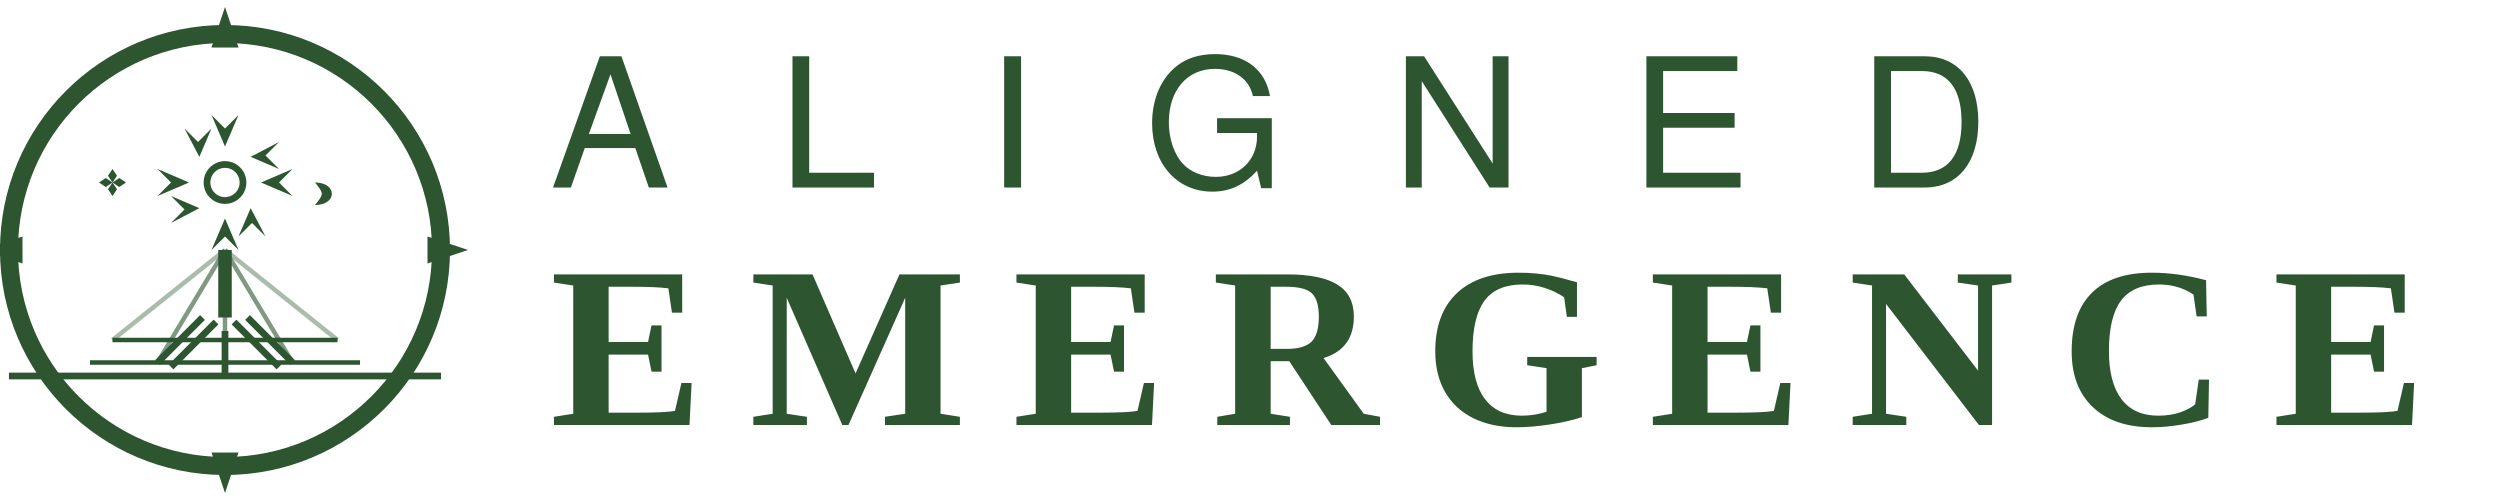
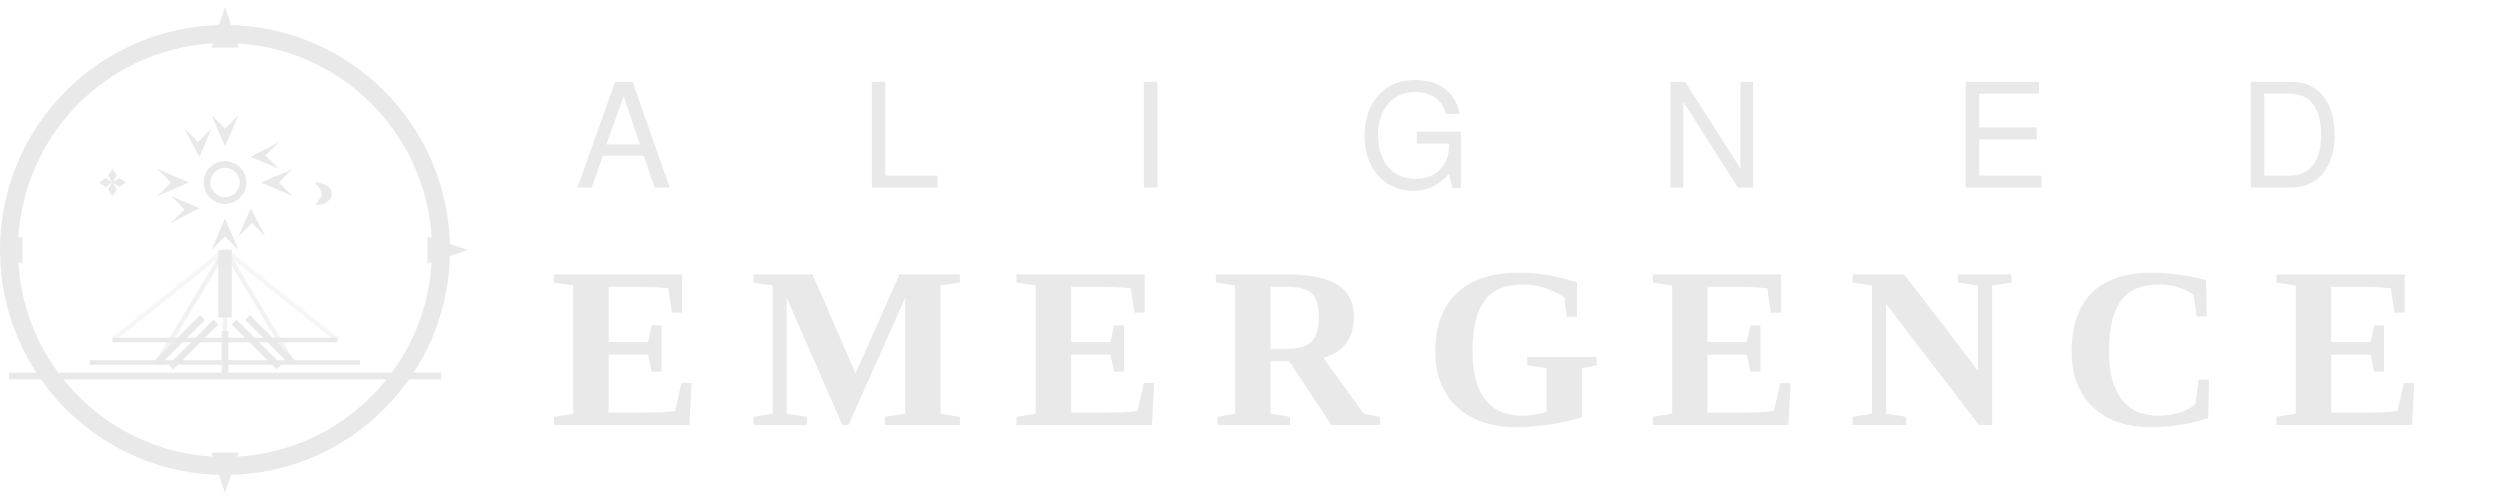
<svg xmlns="http://www.w3.org/2000/svg" viewBox="0 0 1000 200">
  <defs>
    <style>
-       .logo-text-green {
+       .logo-text-light {
        font-family: 'Helvetica Neue', 'Helvetica', 'Arial', sans-serif;
-         fill: #2c5530;
+         fill: #E9E9E9;
      }
      .aligned {
-         font-size: 72px;
+         font-size: 58px;
        font-weight: 300;
-         letter-spacing: 0.6em;
+         letter-spacing: 1.3em;
      }
      .emergence {
        font-size: 92px;
        font-weight: 700;
        letter-spacing: 0.2em;
        font-family: 'Times New Roman', 'Georgia', serif;
      }
    </style>
  </defs>
  <g transform="translate(90, 100) scale(1.8)">
-     <circle cx="0" cy="0" r="48" fill="none" stroke="#2c5530" stroke-width="4" />
-     <path d="M0,-54 L-3,-45 L3,-45 Z" fill="#2c5530" />
-     <path d="M0,54 L-3,45 L3,45 Z" fill="#2c5530" />
-     <path d="M-54,0 L-45,-3 L-45,3 Z" fill="#2c5530" />
-     <path d="M54,0 L45,-3 L45,3 Z" fill="#2c5530" />
-     <line x1="0" y1="0" x2="0" y2="15" stroke="#2c5530" stroke-width="3" />
-     <line x1="0" y1="0" x2="-15" y2="25" stroke="#2c5530" stroke-width="1" opacity="0.6" />
-     <line x1="0" y1="0" x2="0" y2="25" stroke="#2c5530" stroke-width="1" opacity="0.6" />
-     <line x1="0" y1="0" x2="15" y2="25" stroke="#2c5530" stroke-width="1" opacity="0.6" />
-     <line x1="0" y1="0" x2="-25" y2="20" stroke="#2c5530" stroke-width="1" opacity="0.4" />
-     <line x1="0" y1="0" x2="25" y2="20" stroke="#2c5530" stroke-width="1" opacity="0.4" />
+     <circle cx="0" cy="0" r="48" fill="none" stroke="#E9E9E9" stroke-width="4" />
+     <path d="M0,-54 L-3,-45 L3,-45 Z" fill="#E9E9E9" />
+     <path d="M0,54 L-3,45 L3,45 Z" fill="#E9E9E9" />
+     <path d="M-54,0 L-45,-3 L-45,3 Z" fill="#E9E9E9" />
+     <path d="M54,0 L45,-3 L45,3 Z" fill="#E9E9E9" />
+     <line x1="0" y1="0" x2="0" y2="15" stroke="#E9E9E9" stroke-width="3" />
+     <line x1="0" y1="0" x2="-15" y2="25" stroke="#E9E9E9" stroke-width="1" opacity="0.6" />
+     <line x1="0" y1="0" x2="0" y2="25" stroke="#E9E9E9" stroke-width="1" opacity="0.6" />
+     <line x1="0" y1="0" x2="15" y2="25" stroke="#E9E9E9" stroke-width="1" opacity="0.6" />
+     <line x1="0" y1="0" x2="-25" y2="20" stroke="#E9E9E9" stroke-width="1" opacity="0.4" />
+     <line x1="0" y1="0" x2="25" y2="20" stroke="#E9E9E9" stroke-width="1" opacity="0.4" />
    <g transform="translate(0,-15)">
-       <circle cx="0" cy="0" r="4" fill="none" stroke="#2c5530" stroke-width="1.5" />
-       <path d="M0,-8 L-3,-15 L0,-12 L3,-15 Z" fill="#2c5530" />
-       <path d="M8,0 L15,-3 L12,0 L15,3 Z" fill="#2c5530" />
-       <path d="M0,8 L3,15 L0,12 L-3,15 Z" fill="#2c5530" />
-       <path d="M-8,0 L-15,3 L-12,0 L-15,-3 Z" fill="#2c5530" />
-       <path d="M5.7,-5.7 L12,-9 L9,-6 L12,-3 Z" fill="#2c5530" />
-       <path d="M5.7,5.7 L9,12 L6,9 L3,12 Z" fill="#2c5530" />
-       <path d="M-5.7,5.7 L-12,9 L-9,6 L-12,3 Z" fill="#2c5530" />
-       <path d="M-5.7,-5.7 L-9,-12 L-6,-9 L-3,-12 Z" fill="#2c5530" />
+       <circle cx="0" cy="0" r="4" fill="none" stroke="#E9E9E9" stroke-width="1.5" />
+       <path d="M0,-8 L-3,-15 L0,-12 L3,-15 Z" fill="#E9E9E9" />
+       <path d="M8,0 L15,-3 L12,0 L15,3 Z" fill="#E9E9E9" />
+       <path d="M0,8 L3,15 L0,12 L-3,15 Z" fill="#E9E9E9" />
+       <path d="M-8,0 L-15,3 L-12,0 L-15,-3 Z" fill="#E9E9E9" />
+       <path d="M5.7,-5.7 L12,-9 L9,-6 L12,-3 Z" fill="#E9E9E9" />
+       <path d="M5.7,5.7 L9,12 L6,9 L3,12 Z" fill="#E9E9E9" />
+       <path d="M-5.7,5.7 L-12,9 L-9,6 L-12,3 Z" fill="#E9E9E9" />
+       <path d="M-5.7,-5.7 L-9,-12 L-6,-9 L-3,-12 Z" fill="#E9E9E9" />
    </g>
    <g transform="translate(-25,-15)">
-       <path d="M0,-3 L-1,-1.5 L0,0 L1,-1.5 Z" fill="#2c5530" />
-       <path d="M3,0 L1.5,-1 L0,0 L1.5,1 Z" fill="#2c5530" />
-       <path d="M0,3 L1,1.5 L0,0 L-1,1.5 Z" fill="#2c5530" />
-       <path d="M-3,0 L-1.5,1 L0,0 L-1.5,-1 Z" fill="#2c5530" />
+       <path d="M0,-3 L-1,-1.5 L0,0 L1,-1.5 Z" fill="#E9E9E9" />
+       <path d="M3,0 L1.5,-1 L0,0 L1.5,1 Z" fill="#E9E9E9" />
+       <path d="M0,3 L1,1.5 L0,0 L-1,1.5 Z" fill="#E9E9E9" />
+       <path d="M-3,0 L-1.5,1 L0,0 L-1.5,-1 Z" fill="#E9E9E9" />
    </g>
-     <path d="M20,-15 C25,-15 25,-10 20,-10 C22,-12.5 22,-12.5 20,-15" fill="#2c5530" />
-     <line x1="-25" y1="20" x2="25" y2="20" stroke="#2c5530" stroke-width="1" />
-     <line x1="-48" y1="28" x2="48" y2="28" stroke="#2c5530" stroke-width="1.5" />
-     <line x1="-30" y1="25" x2="30" y2="25" stroke="#2c5530" stroke-width="1" />
-     <g stroke="#2c5530" stroke-width="1.5" fill="none">
+     <path d="M20,-15 C25,-15 25,-10 20,-10 C22,-12.5 22,-12.5 20,-15" fill="#E9E9E9" />
+     <line x1="-25" y1="20" x2="25" y2="20" stroke="#E9E9E9" stroke-width="1" />
+     <line x1="-48" y1="28" x2="48" y2="28" stroke="#E9E9E9" stroke-width="1.5" />
+     <line x1="-30" y1="25" x2="30" y2="25" stroke="#E9E9E9" stroke-width="1" />
+     <g stroke="#E9E9E9" stroke-width="1.5" fill="none">
      <path d="M-5,15 Q-10,20 -15,25" />
      <path d="M0,18 Q0,23 0,28" />
      <path d="M5,15 Q10,20 15,25" />
      <path d="M-2,16 Q-7,21 -12,26" />
      <path d="M2,16 Q7,21 12,26" />
    </g>
  </g>
-   <text x="220" y="75" class="logo-text-green aligned">ALIGNED</text>
-   <text x="220" y="170" class="logo-text-green emergence">EMERGENCE</text>
+   <text x="230" y="75" class="logo-text-light aligned">ALIGNED</text>
+   <text x="220" y="170" class="logo-text-light emergence">EMERGENCE</text>
</svg>
